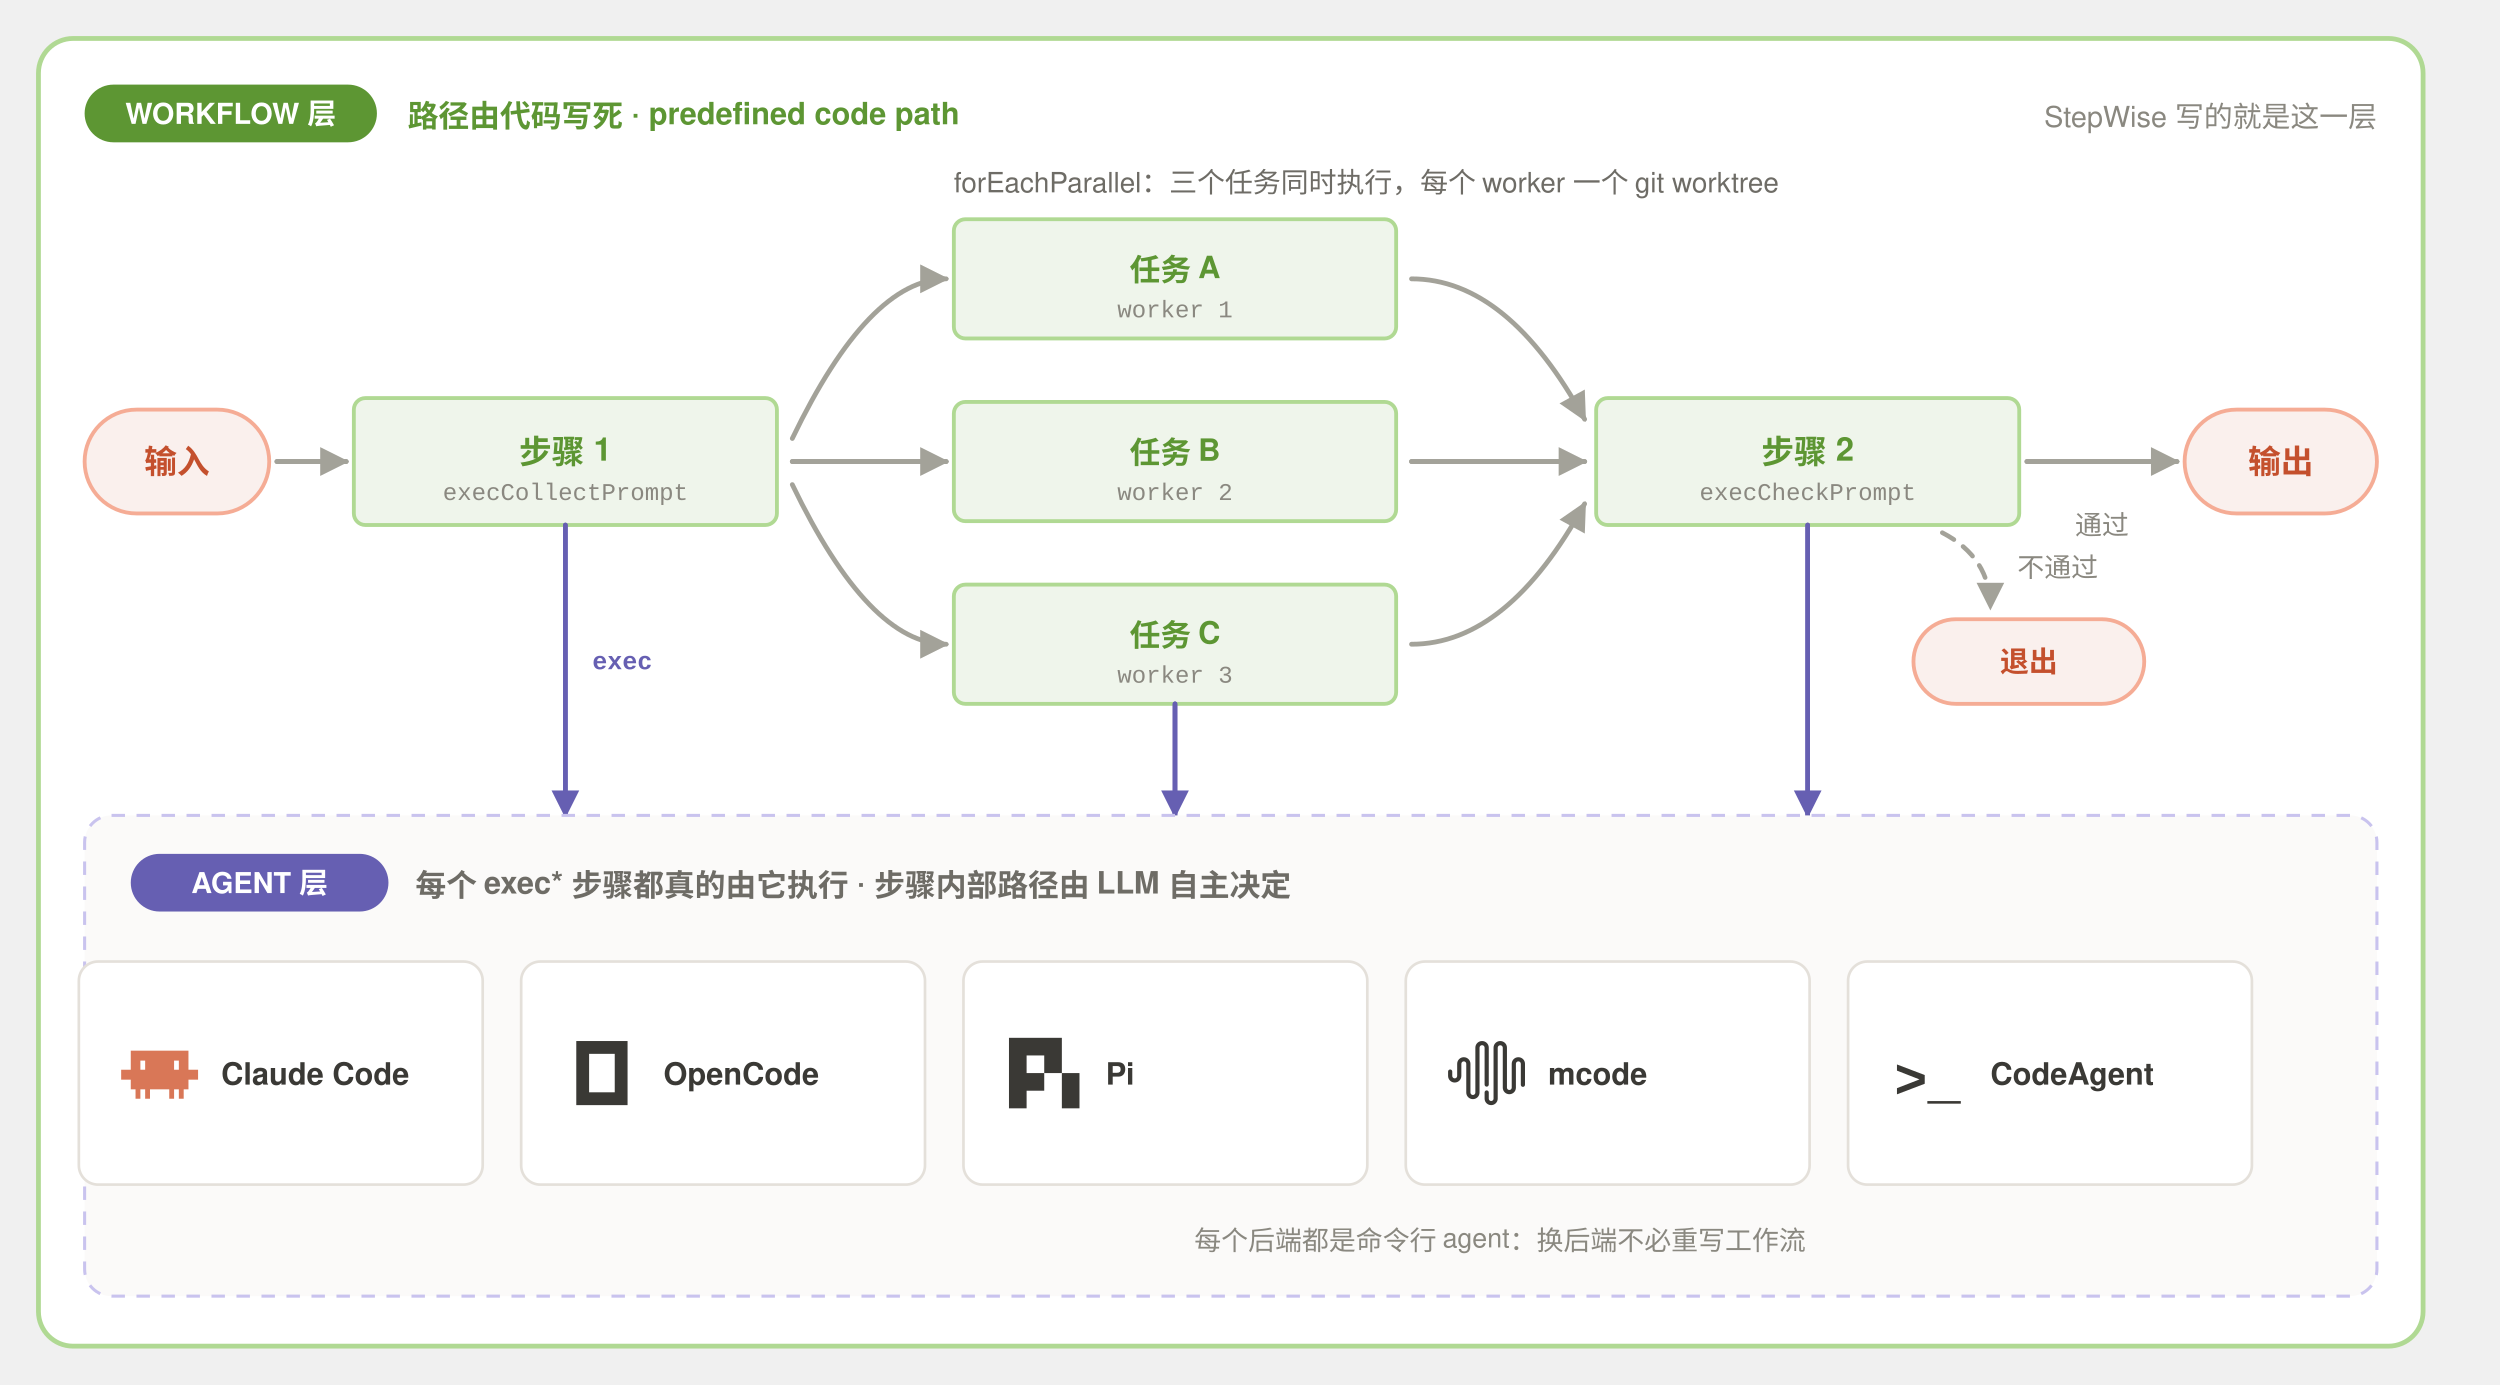
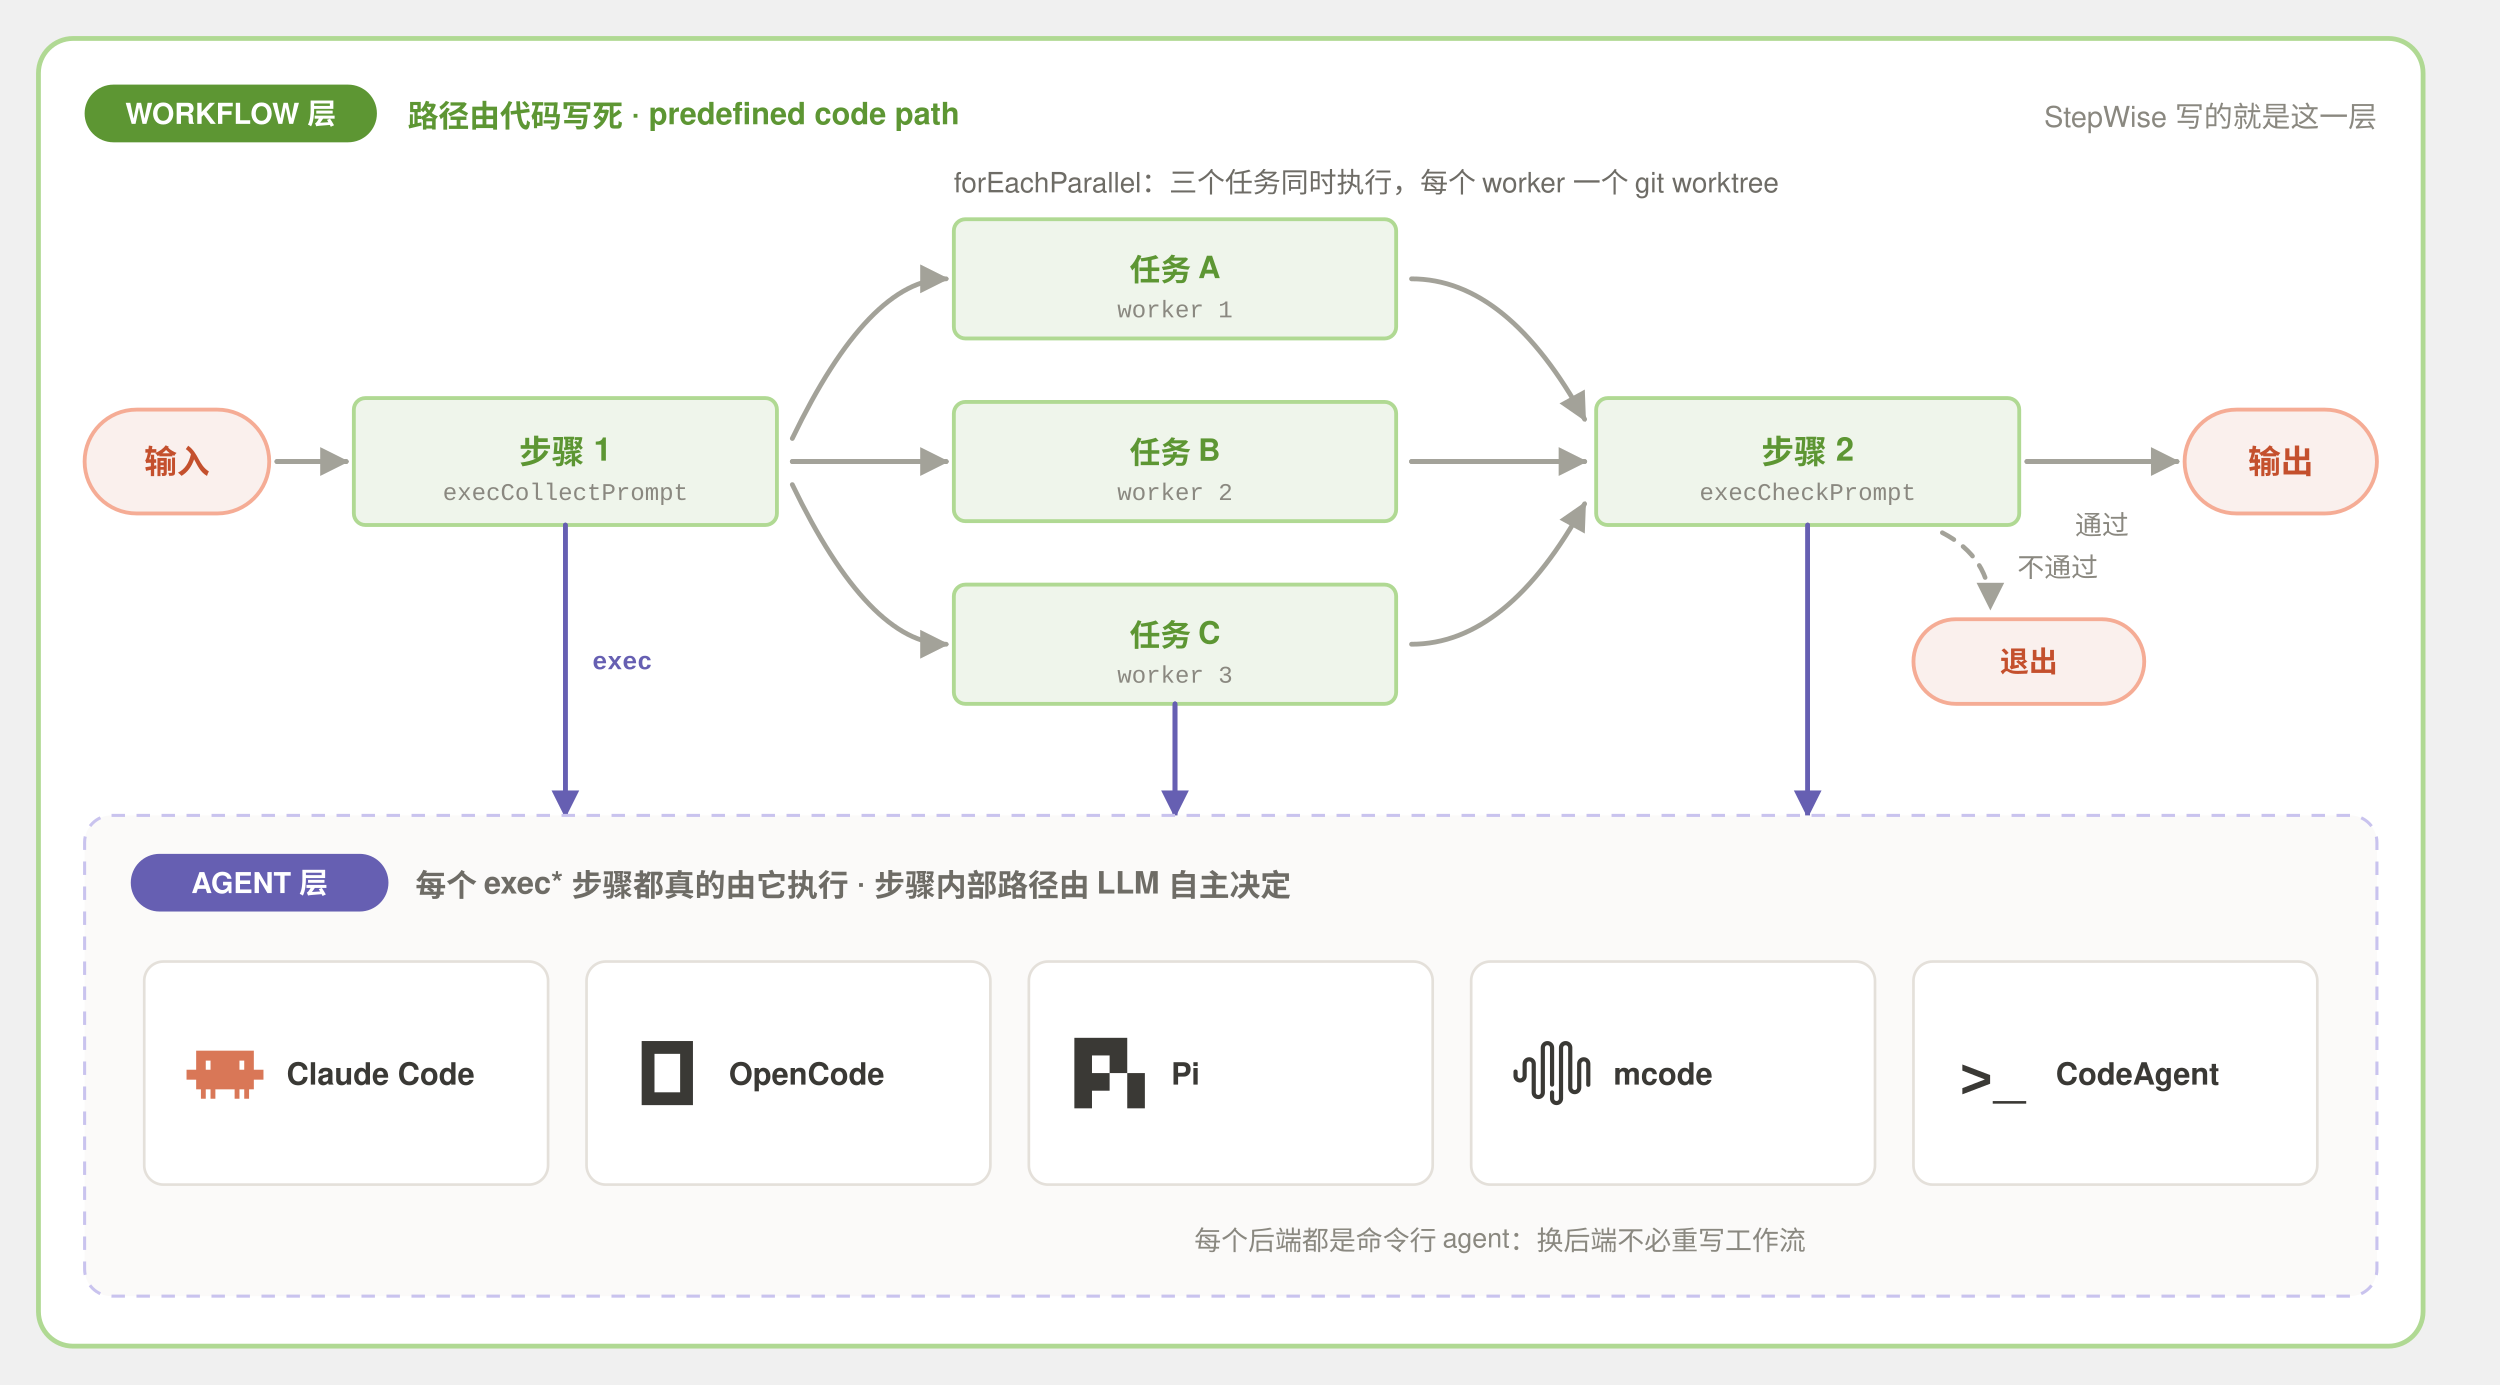
<svg xmlns="http://www.w3.org/2000/svg" width="1300" height="720" viewBox="0 0 1300 720" role="img">
  <defs>
    <marker id="m1" viewBox="0 0 10 10" refX="9" refY="5" markerWidth="6" markerHeight="6" orient="auto-start-reverse">
      <path d="M 0 0 L 10 5 L 0 10 z" fill="#A3A299" />
    </marker>
    <marker id="m2" viewBox="0 0 10 10" refX="9" refY="5" markerWidth="6" markerHeight="6" orient="auto-start-reverse">
      <path d="M 0 0 L 10 5 L 0 10 z" fill="#665FB2" />
    </marker>
  </defs>
  <rect x="20" y="20" width="1240" height="680" rx="18" fill="#FFFFFF" stroke="#B0D993" stroke-width="2.5" />
  <rect x="44" y="44" width="152" height="30" rx="15.0" fill="#5D9633" />
  <text x="120.0" y="64.4" font-family="'Poppins', 'Avenir Next', 'Helvetica Neue', Helvetica, Arial, 'PingFang SC', 'Hiragino Sans GB', 'Microsoft YaHei', 'Noto Sans CJK SC', sans-serif" font-size="15" fill="#FFFFFF" font-weight="700" text-anchor="middle">WORKFLOW 层</text>
  <text x="212" y="66" font-family="'Poppins', 'Avenir Next', 'Helvetica Neue', Helvetica, Arial, 'PingFang SC', 'Hiragino Sans GB', 'Microsoft YaHei', 'Noto Sans CJK SC', sans-serif" font-size="16" fill="#5D9633" font-weight="600">路径由代码写死 · predefined code path</text>
  <text x="1236" y="66" font-family="'Poppins', 'Avenir Next', 'Helvetica Neue', Helvetica, Arial, 'PingFang SC', 'Hiragino Sans GB', 'Microsoft YaHei', 'Noto Sans CJK SC', sans-serif" font-size="15" fill="#8A8880" text-anchor="end">StepWise 写的就是这一层</text>
  <rect x="44" y="213" width="96" height="54" rx="27.0" fill="#FAF0ED" stroke="#F5AC95" stroke-width="2" />
  <text x="92.0" y="246.12" font-family="'Poppins', 'Avenir Next', 'Helvetica Neue', Helvetica, Arial, 'PingFang SC', 'Hiragino Sans GB', 'Microsoft YaHei', 'Noto Sans CJK SC', sans-serif" font-size="17" fill="#C4502D" font-weight="700" text-anchor="middle">输入</text>
  <rect x="184" y="207" width="220" height="66" rx="6" fill="#EFF5EB" stroke="#B0D993" stroke-width="2" />
  <text x="294.0" y="241.0" font-family="'Poppins', 'Avenir Next', 'Helvetica Neue', Helvetica, Arial, 'PingFang SC', 'Hiragino Sans GB', 'Microsoft YaHei', 'Noto Sans CJK SC', sans-serif" font-size="17" fill="#5D9633" font-weight="700" text-anchor="middle">步骤 1</text>
  <text x="294.0" y="260.0" font-family="'SFMono-Regular', Consolas, 'Liberation Mono', Menlo, 'Noto Sans Mono CJK SC', monospace" font-size="12.5" fill="#8A8880" text-anchor="middle">execCollectPrompt</text>
  <rect x="830" y="207" width="220" height="66" rx="6" fill="#EFF5EB" stroke="#B0D993" stroke-width="2" />
  <text x="940.0" y="241.0" font-family="'Poppins', 'Avenir Next', 'Helvetica Neue', Helvetica, Arial, 'PingFang SC', 'Hiragino Sans GB', 'Microsoft YaHei', 'Noto Sans CJK SC', sans-serif" font-size="17" fill="#5D9633" font-weight="700" text-anchor="middle">步骤 2</text>
  <text x="940.0" y="260.0" font-family="'SFMono-Regular', Consolas, 'Liberation Mono', Menlo, 'Noto Sans Mono CJK SC', monospace" font-size="12.5" fill="#8A8880" text-anchor="middle">execCheckPrompt</text>
  <rect x="1136" y="213" width="100" height="54" rx="27.0" fill="#FAF0ED" stroke="#F5AC95" stroke-width="2" />
  <text x="1186.0" y="246.12" font-family="'Poppins', 'Avenir Next', 'Helvetica Neue', Helvetica, Arial, 'PingFang SC', 'Hiragino Sans GB', 'Microsoft YaHei', 'Noto Sans CJK SC', sans-serif" font-size="17" fill="#C4502D" font-weight="700" text-anchor="middle">输出</text>
  <line x1="144" y1="240" x2="180" y2="240" stroke="#A3A299" stroke-width="2.5" stroke-linecap="round" />
  <line x1="144" y1="240" x2="180" y2="240" stroke="#A3A299" stroke-width="2.5" stroke-linecap="round" marker-end="url(#m1)" />
  <line x1="1054" y1="240" x2="1132" y2="240" stroke="#A3A299" stroke-width="2.5" stroke-linecap="round" />
  <line x1="1054" y1="240" x2="1132" y2="240" stroke="#A3A299" stroke-width="2.5" stroke-linecap="round" marker-end="url(#m1)" />
  <text x="1093" y="278" font-family="'Poppins', 'Avenir Next', 'Helvetica Neue', Helvetica, Arial, 'PingFang SC', 'Hiragino Sans GB', 'Microsoft YaHei', 'Noto Sans CJK SC', sans-serif" font-size="14" fill="#8A8880" text-anchor="middle">通过</text>
  <rect x="496" y="114" width="230" height="62" rx="6" fill="#EFF5EB" stroke="#B0D993" stroke-width="2" />
  <text x="611.0" y="146.0" font-family="'Poppins', 'Avenir Next', 'Helvetica Neue', Helvetica, Arial, 'PingFang SC', 'Hiragino Sans GB', 'Microsoft YaHei', 'Noto Sans CJK SC', sans-serif" font-size="16" fill="#5D9633" font-weight="700" text-anchor="middle">任务 A</text>
  <text x="611.0" y="165.0" font-family="'SFMono-Regular', Consolas, 'Liberation Mono', Menlo, 'Noto Sans Mono CJK SC', monospace" font-size="12.5" fill="#8A8880" text-anchor="middle">worker 1</text>
  <rect x="496" y="209" width="230" height="62" rx="6" fill="#EFF5EB" stroke="#B0D993" stroke-width="2" />
  <text x="611.0" y="241.0" font-family="'Poppins', 'Avenir Next', 'Helvetica Neue', Helvetica, Arial, 'PingFang SC', 'Hiragino Sans GB', 'Microsoft YaHei', 'Noto Sans CJK SC', sans-serif" font-size="16" fill="#5D9633" font-weight="700" text-anchor="middle">任务 B</text>
  <text x="611.0" y="260.0" font-family="'SFMono-Regular', Consolas, 'Liberation Mono', Menlo, 'Noto Sans Mono CJK SC', monospace" font-size="12.5" fill="#8A8880" text-anchor="middle">worker 2</text>
  <rect x="496" y="304" width="230" height="62" rx="6" fill="#EFF5EB" stroke="#B0D993" stroke-width="2" />
  <text x="611.0" y="336.0" font-family="'Poppins', 'Avenir Next', 'Helvetica Neue', Helvetica, Arial, 'PingFang SC', 'Hiragino Sans GB', 'Microsoft YaHei', 'Noto Sans CJK SC', sans-serif" font-size="16" fill="#5D9633" font-weight="700" text-anchor="middle">任务 C</text>
  <text x="611.0" y="355.0" font-family="'SFMono-Regular', Consolas, 'Liberation Mono', Menlo, 'Noto Sans Mono CJK SC', monospace" font-size="12.5" fill="#8A8880" text-anchor="middle">worker 3</text>
  <path d="M 412 228 Q 452 145 492 145" fill="none" stroke="#A3A299" stroke-width="2.5" stroke-linecap="round" marker-end="url(#m1)" />
  <line x1="412" y1="240" x2="492" y2="240" stroke="#A3A299" stroke-width="2.5" stroke-linecap="round" />
  <line x1="412" y1="240" x2="492" y2="240" stroke="#A3A299" stroke-width="2.5" stroke-linecap="round" marker-end="url(#m1)" />
  <path d="M 412 252 Q 452 335 492 335" fill="none" stroke="#A3A299" stroke-width="2.5" stroke-linecap="round" marker-end="url(#m1)" />
  <path d="M 734 145 Q 784 145 824 218" fill="none" stroke="#A3A299" stroke-width="2.5" stroke-linecap="round" marker-end="url(#m1)" />
  <line x1="734" y1="240" x2="824" y2="240" stroke="#A3A299" stroke-width="2.5" stroke-linecap="round" />
  <line x1="734" y1="240" x2="824" y2="240" stroke="#A3A299" stroke-width="2.5" stroke-linecap="round" marker-end="url(#m1)" />
  <path d="M 734 335 Q 784 335 824 262" fill="none" stroke="#A3A299" stroke-width="2.5" stroke-linecap="round" marker-end="url(#m1)" />
  <text x="496" y="100" font-family="'Poppins', 'Avenir Next', 'Helvetica Neue', Helvetica, Arial, 'PingFang SC', 'Hiragino Sans GB', 'Microsoft YaHei', 'Noto Sans CJK SC', sans-serif" font-size="14.5" fill="#6E6C66">forEachParallel：三个任务同时执行，每个 worker 一个 git worktree</text>
  <path d="M 1010 277 Q 1035 290 1035 316" fill="none" stroke="#A3A299" stroke-width="2.4" stroke-linecap="round" stroke-dasharray="7 6" marker-end="url(#m1)" />
  <text x="1070" y="300" font-family="'Poppins', 'Avenir Next', 'Helvetica Neue', Helvetica, Arial, 'PingFang SC', 'Hiragino Sans GB', 'Microsoft YaHei', 'Noto Sans CJK SC', sans-serif" font-size="14" fill="#8A8880" text-anchor="middle">不通过</text>
  <rect x="995" y="322" width="120" height="44" rx="22.0" fill="#FAF0ED" stroke="#F5AC95" stroke-width="2" />
  <text x="1055.0" y="349.4" font-family="'Poppins', 'Avenir Next', 'Helvetica Neue', Helvetica, Arial, 'PingFang SC', 'Hiragino Sans GB', 'Microsoft YaHei', 'Noto Sans CJK SC', sans-serif" font-size="15" fill="#C4502D" font-weight="700" text-anchor="middle">退出</text>
  <line x1="294" y1="273" x2="294" y2="424" stroke="#665FB2" stroke-width="2.4" stroke-linecap="round" />
  <line x1="294" y1="273" x2="294" y2="424" stroke="#665FB2" stroke-width="2.4" stroke-linecap="round" marker-end="url(#m2)" />
  <line x1="611" y1="366" x2="611" y2="424" stroke="#665FB2" stroke-width="2.4" stroke-linecap="round" />
  <line x1="611" y1="366" x2="611" y2="424" stroke="#665FB2" stroke-width="2.4" stroke-linecap="round" marker-end="url(#m2)" />
  <line x1="940" y1="273" x2="940" y2="424" stroke="#665FB2" stroke-width="2.4" stroke-linecap="round" />
  <line x1="940" y1="273" x2="940" y2="424" stroke="#665FB2" stroke-width="2.4" stroke-linecap="round" marker-end="url(#m2)" />
  <text x="308" y="348" font-family="'SFMono-Regular', Consolas, 'Liberation Mono', Menlo, 'Noto Sans Mono CJK SC', monospace" font-size="13" fill="#665FB2" font-weight="600">exec</text>
  <rect x="44" y="424" width="1192" height="250" rx="14" fill="#FBFAF9" stroke="#C9C3EE" stroke-width="1.6" stroke-dasharray="7 6" />
  <rect x="68" y="444" width="134" height="30" rx="15.0" fill="#665FB2" />
  <text x="135.0" y="464.4" font-family="'Poppins', 'Avenir Next', 'Helvetica Neue', Helvetica, Arial, 'PingFang SC', 'Hiragino Sans GB', 'Microsoft YaHei', 'Noto Sans CJK SC', sans-serif" font-size="15" fill="#FFFFFF" font-weight="700" text-anchor="middle">AGENT 层</text>
  <text x="216" y="466" font-family="'Poppins', 'Avenir Next', 'Helvetica Neue', Helvetica, Arial, 'PingFang SC', 'Hiragino Sans GB', 'Microsoft YaHei', 'Noto Sans CJK SC', sans-serif" font-size="16" fill="#6E6C66" font-weight="600">每个 exec* 步骤都真的由它执行 · 步骤内部路径由 LLM 自主决定</text>
-   <rect x="41.0" y="500" width="210" height="116" rx="10" fill="#FFFFFF" stroke="#E4E0DA" stroke-width="1.4" />
-   <svg x="63.0" y="538" width="40" height="40" viewBox="0 0 24 24" fill="#D97757" style="flex:none;line-height:1">
+   <rect x="75.0" y="500" width="210" height="116" rx="10" fill="#FFFFFF" stroke="#E4E0DA" stroke-width="1.4" />
+   <svg x="97.0" y="538" width="40" height="40" viewBox="0 0 24 24" fill="#D97757" style="flex:none;line-height:1">
    <path clip-rule="evenodd" d="M20.998 10.949H24v3.102h-3v3.028h-1.487V20H18v-2.921h-1.487V20H15v-2.921H9V20H7.488v-2.921H6V20H4.487v-2.921H3V14.05H0V10.95h3V5h17.998v5.949zM6 10.949h1.488V8.102H6v2.847zm10.51 0H18V8.102h-1.49v2.847z" />
  </svg>
-   <text x="115.0" y="564" font-family="'Poppins', 'Avenir Next', 'Helvetica Neue', Helvetica, Arial, 'PingFang SC', 'Hiragino Sans GB', 'Microsoft YaHei', 'Noto Sans CJK SC', sans-serif" font-size="16" fill="#3A3935" font-weight="700">Claude Code</text>
-   <rect x="271.0" y="500" width="210" height="116" rx="10" fill="#FFFFFF" stroke="#E4E0DA" stroke-width="1.4" />
-   <svg x="293.0" y="538" width="40" height="40" viewBox="0 0 24 24" fill="#3A3935" style="flex:none;line-height:1">
+   <text x="149.0" y="564" font-family="'Poppins', 'Avenir Next', 'Helvetica Neue', Helvetica, Arial, 'PingFang SC', 'Hiragino Sans GB', 'Microsoft YaHei', 'Noto Sans CJK SC', sans-serif" font-size="16" fill="#3A3935" font-weight="700">Claude Code</text>
+   <rect x="305.0" y="500" width="210" height="116" rx="10" fill="#FFFFFF" stroke="#E4E0DA" stroke-width="1.4" />
+   <svg x="327.0" y="538" width="40" height="40" viewBox="0 0 24 24" fill="#3A3935" style="flex:none;line-height:1">
    <path d="M16 6H8v12h8V6zm4 16H4V2h16v20z" />
  </svg>
-   <text x="345.0" y="564" font-family="'Poppins', 'Avenir Next', 'Helvetica Neue', Helvetica, Arial, 'PingFang SC', 'Hiragino Sans GB', 'Microsoft YaHei', 'Noto Sans CJK SC', sans-serif" font-size="16" fill="#3A3935" font-weight="700">OpenCode</text>
-   <rect x="501.0" y="500" width="210" height="116" rx="10" fill="#FFFFFF" stroke="#E4E0DA" stroke-width="1.4" />
-   <svg x="523.0" y="538" width="40" height="40" viewBox="0 0 24 24" fill="#3A3935" style="flex:none;line-height:1">
+   <text x="379.0" y="564" font-family="'Poppins', 'Avenir Next', 'Helvetica Neue', Helvetica, Arial, 'PingFang SC', 'Hiragino Sans GB', 'Microsoft YaHei', 'Noto Sans CJK SC', sans-serif" font-size="16" fill="#3A3935" font-weight="700">OpenCode</text>
+   <rect x="535.0" y="500" width="210" height="116" rx="10" fill="#FFFFFF" stroke="#E4E0DA" stroke-width="1.4" />
+   <svg x="557.0" y="538" width="40" height="40" viewBox="0 0 24 24" fill="#3A3935" style="flex:none;line-height:1">
    <path clip-rule="evenodd" d="M1 1h16.5v11H12v5.5H6.5V23H1V1zm5.5 5.5V12H12V6.5H6.5z" />
    <path d="M17.5 12H23v11h-5.5V12z" />
  </svg>
-   <text x="575.0" y="564" font-family="'Poppins', 'Avenir Next', 'Helvetica Neue', Helvetica, Arial, 'PingFang SC', 'Hiragino Sans GB', 'Microsoft YaHei', 'Noto Sans CJK SC', sans-serif" font-size="16" fill="#3A3935" font-weight="700">Pi</text>
-   <rect x="731.0" y="500" width="210" height="116" rx="10" fill="#FFFFFF" stroke="#E4E0DA" stroke-width="1.4" />
-   <svg x="753.0" y="538" width="40" height="40" viewBox="0 0 24 24" fill="#3A3935" style="flex:none;line-height:1">
+   <text x="609.0" y="564" font-family="'Poppins', 'Avenir Next', 'Helvetica Neue', Helvetica, Arial, 'PingFang SC', 'Hiragino Sans GB', 'Microsoft YaHei', 'Noto Sans CJK SC', sans-serif" font-size="16" fill="#3A3935" font-weight="700">Pi</text>
+   <rect x="765.0" y="500" width="210" height="116" rx="10" fill="#FFFFFF" stroke="#E4E0DA" stroke-width="1.4" />
+   <svg x="787.0" y="538" width="40" height="40" viewBox="0 0 24 24" fill="#3A3935" style="flex:none;line-height:1">
    <path d="M16.278 2c1.156 0 2.093.927 2.093 2.07v12.501a.74.74 0 00.744.709.74.74 0 00.743-.709V9.099a2.06 2.06 0 012.071-2.049A2.06 2.06 0 0124 9.1v6.561a.649.649 0 01-.652.645.649.649 0 01-.653-.645V9.1a.762.762 0 00-.766-.758.762.762 0 00-.766.758v7.472a2.037 2.037 0 01-2.048 2.026 2.037 2.037 0 01-2.048-2.026v-12.5a.785.785 0 00-.788-.753.785.785 0 00-.789.752l-.001 15.904A2.037 2.037 0 0113.441 22a2.037 2.037 0 01-2.048-2.026V18.04c0-.356.292-.645.652-.645.36 0 .652.289.652.645v1.934c0 .263.142.506.372.638.23.131.514.131.744 0a.734.734 0 00.372-.638V4.07c0-1.143.937-2.07 2.093-2.07zm-5.674 0c1.156 0 2.093.927 2.093 2.07v11.523a.648.648 0 01-.652.645.648.648 0 01-.652-.645V4.07a.785.785 0 00-.789-.78.785.785 0 00-.789.78v14.013a2.06 2.06 0 01-2.07 2.048 2.06 2.06 0 01-2.071-2.048V9.1a.762.762 0 00-.766-.758.762.762 0 00-.766.758v3.8a2.06 2.06 0 01-2.071 2.049A2.06 2.06 0 010 12.9v-1.378c0-.357.292-.646.652-.646.36 0 .653.29.653.646V12.9c0 .418.343.757.766.757s.766-.339.766-.757V9.099a2.06 2.06 0 012.07-2.048 2.06 2.06 0 012.071 2.048v8.984c0 .419.343.758.767.758.423 0 .766-.339.766-.758V4.07c0-1.143.937-2.07 2.093-2.07z" />
  </svg>
-   <text x="805.0" y="564" font-family="'Poppins', 'Avenir Next', 'Helvetica Neue', Helvetica, Arial, 'PingFang SC', 'Hiragino Sans GB', 'Microsoft YaHei', 'Noto Sans CJK SC', sans-serif" font-size="16" fill="#3A3935" font-weight="700">mcode</text>
-   <rect x="961.0" y="500" width="210" height="116" rx="10" fill="#FFFFFF" stroke="#E4E0DA" stroke-width="1.4" />
-   <text x="985.0" y="570.8" font-family="'SFMono-Regular', Consolas, 'Liberation Mono', Menlo, 'Noto Sans Mono CJK SC', monospace" font-size="28.8" fill="#3A3935" font-weight="700">&gt;_</text>
-   <text x="1035.0" y="564" font-family="'Poppins', 'Avenir Next', 'Helvetica Neue', Helvetica, Arial, 'PingFang SC', 'Hiragino Sans GB', 'Microsoft YaHei', 'Noto Sans CJK SC', sans-serif" font-size="16" fill="#3A3935" font-weight="700">CodeAgent</text>
+   <text x="839.0" y="564" font-family="'Poppins', 'Avenir Next', 'Helvetica Neue', Helvetica, Arial, 'PingFang SC', 'Hiragino Sans GB', 'Microsoft YaHei', 'Noto Sans CJK SC', sans-serif" font-size="16" fill="#3A3935" font-weight="700">mcode</text>
+   <rect x="995.0" y="500" width="210" height="116" rx="10" fill="#FFFFFF" stroke="#E4E0DA" stroke-width="1.4" />
+   <text x="1019.0" y="570.8" font-family="'SFMono-Regular', Consolas, 'Liberation Mono', Menlo, 'Noto Sans Mono CJK SC', monospace" font-size="28.8" fill="#3A3935" font-weight="700">&gt;_</text>
+   <text x="1069.0" y="564" font-family="'Poppins', 'Avenir Next', 'Helvetica Neue', Helvetica, Arial, 'PingFang SC', 'Hiragino Sans GB', 'Microsoft YaHei', 'Noto Sans CJK SC', sans-serif" font-size="16" fill="#3A3935" font-weight="700">CodeAgent</text>
  <text x="780" y="650" font-family="'Poppins', 'Avenir Next', 'Helvetica Neue', Helvetica, Arial, 'PingFang SC', 'Hiragino Sans GB', 'Microsoft YaHei', 'Noto Sans CJK SC', sans-serif" font-size="14" fill="#8A8880" text-anchor="middle">每个后端都是命令行 agent：换后端不必重写工作流</text>
</svg>
